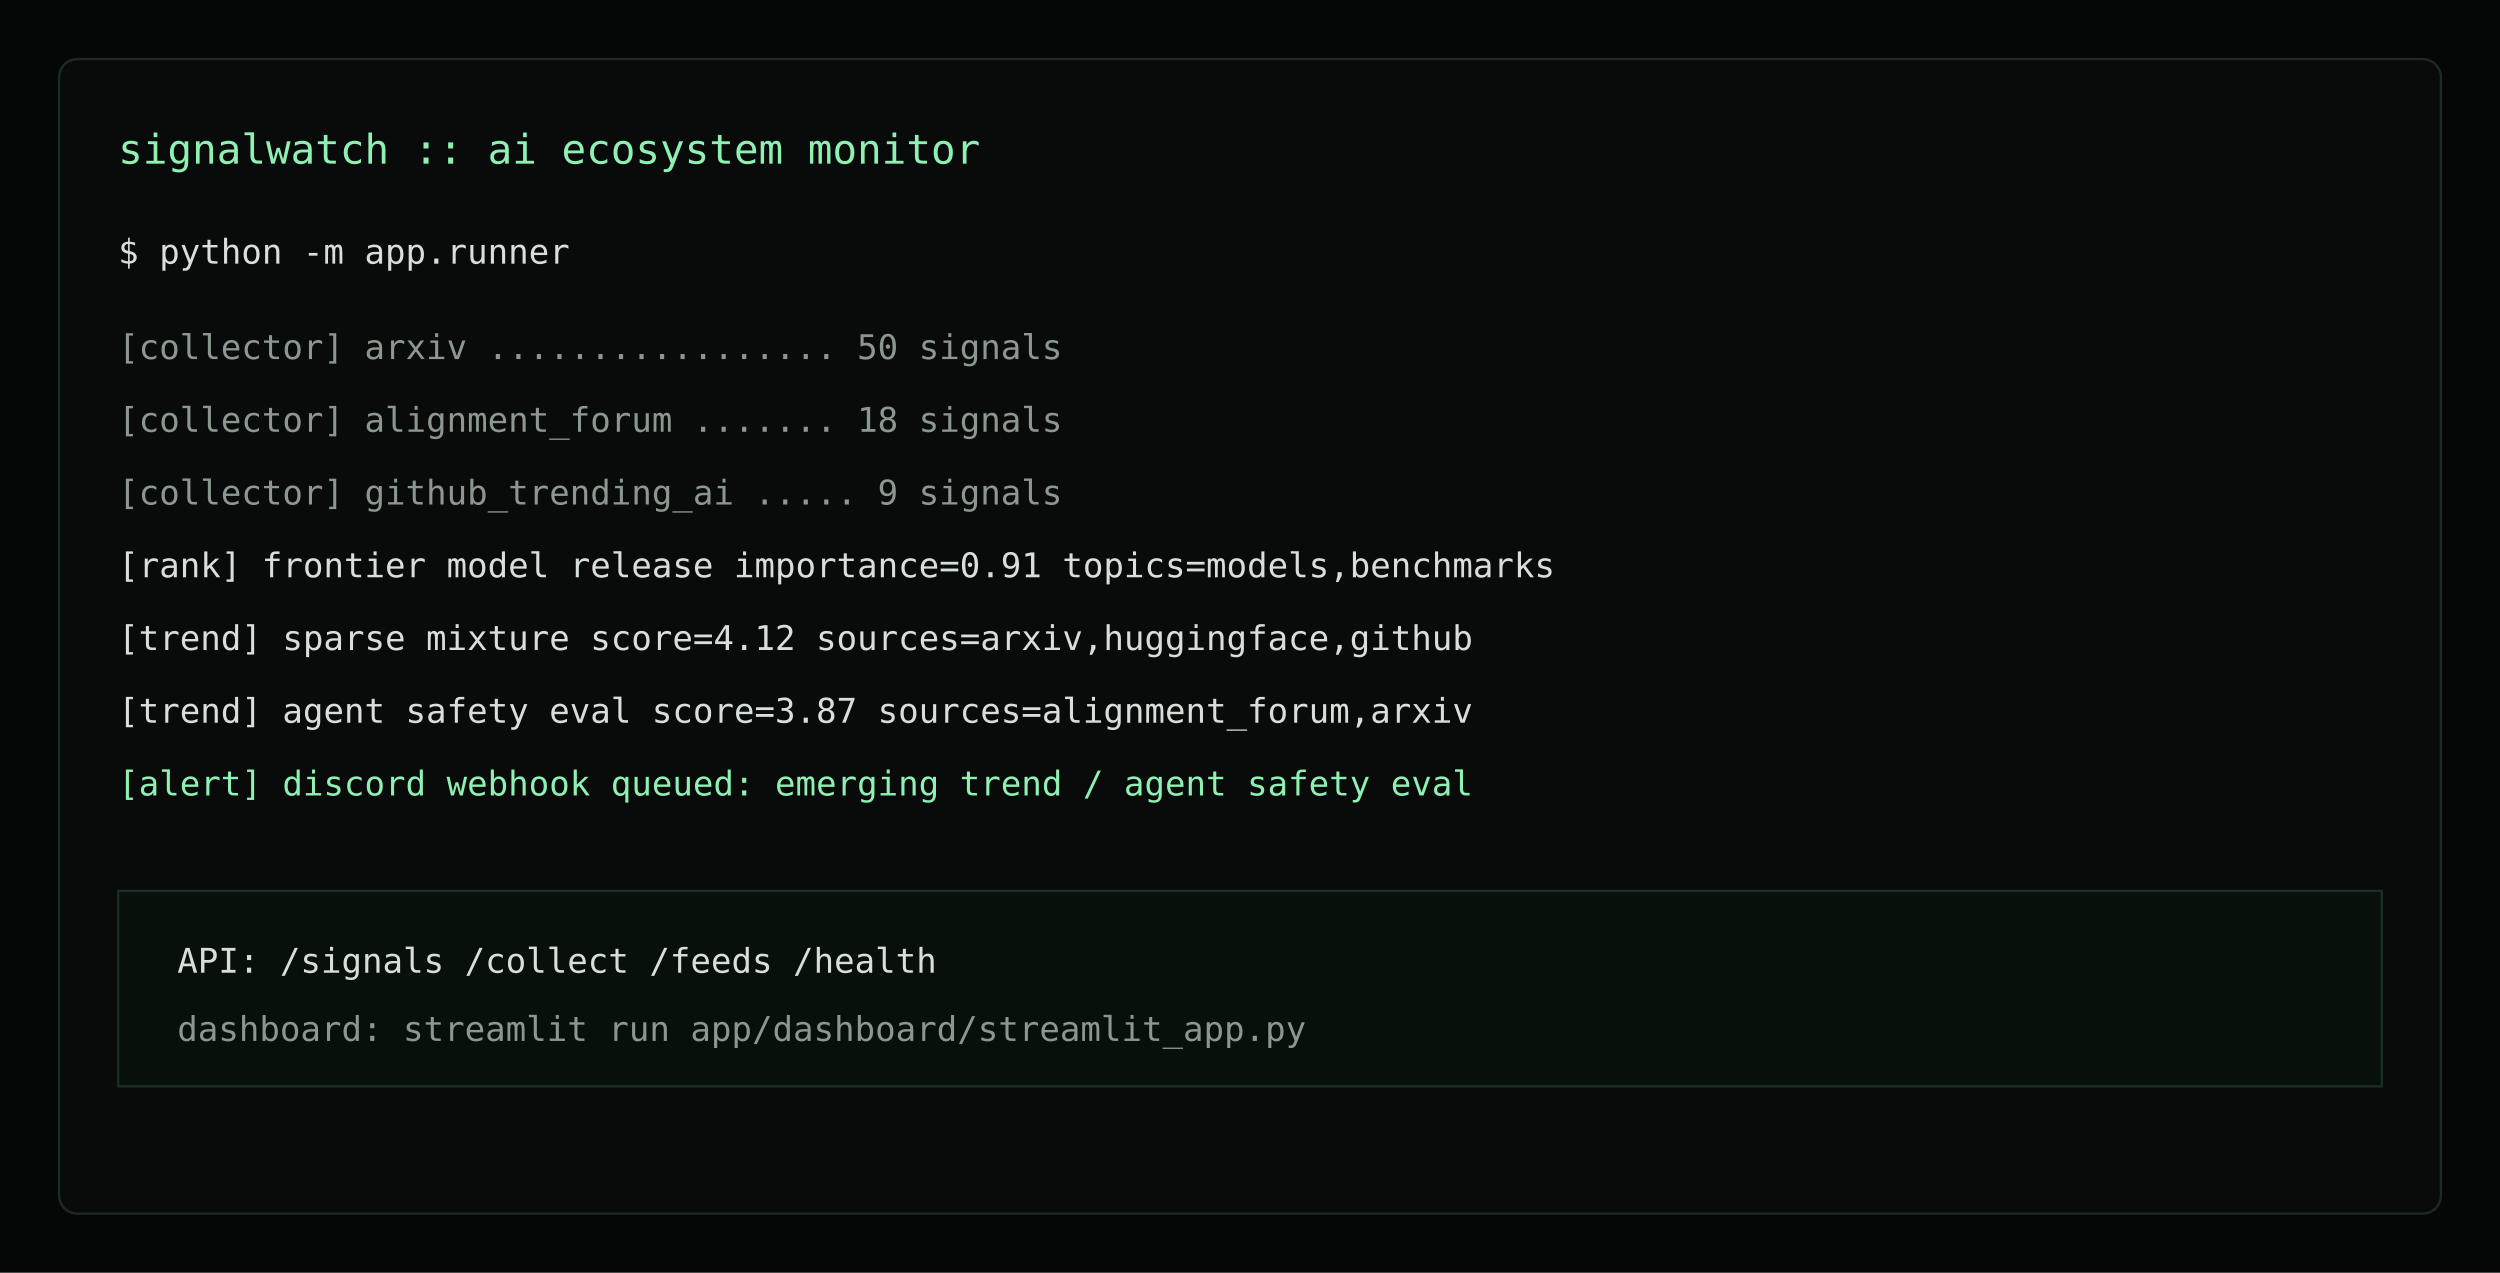
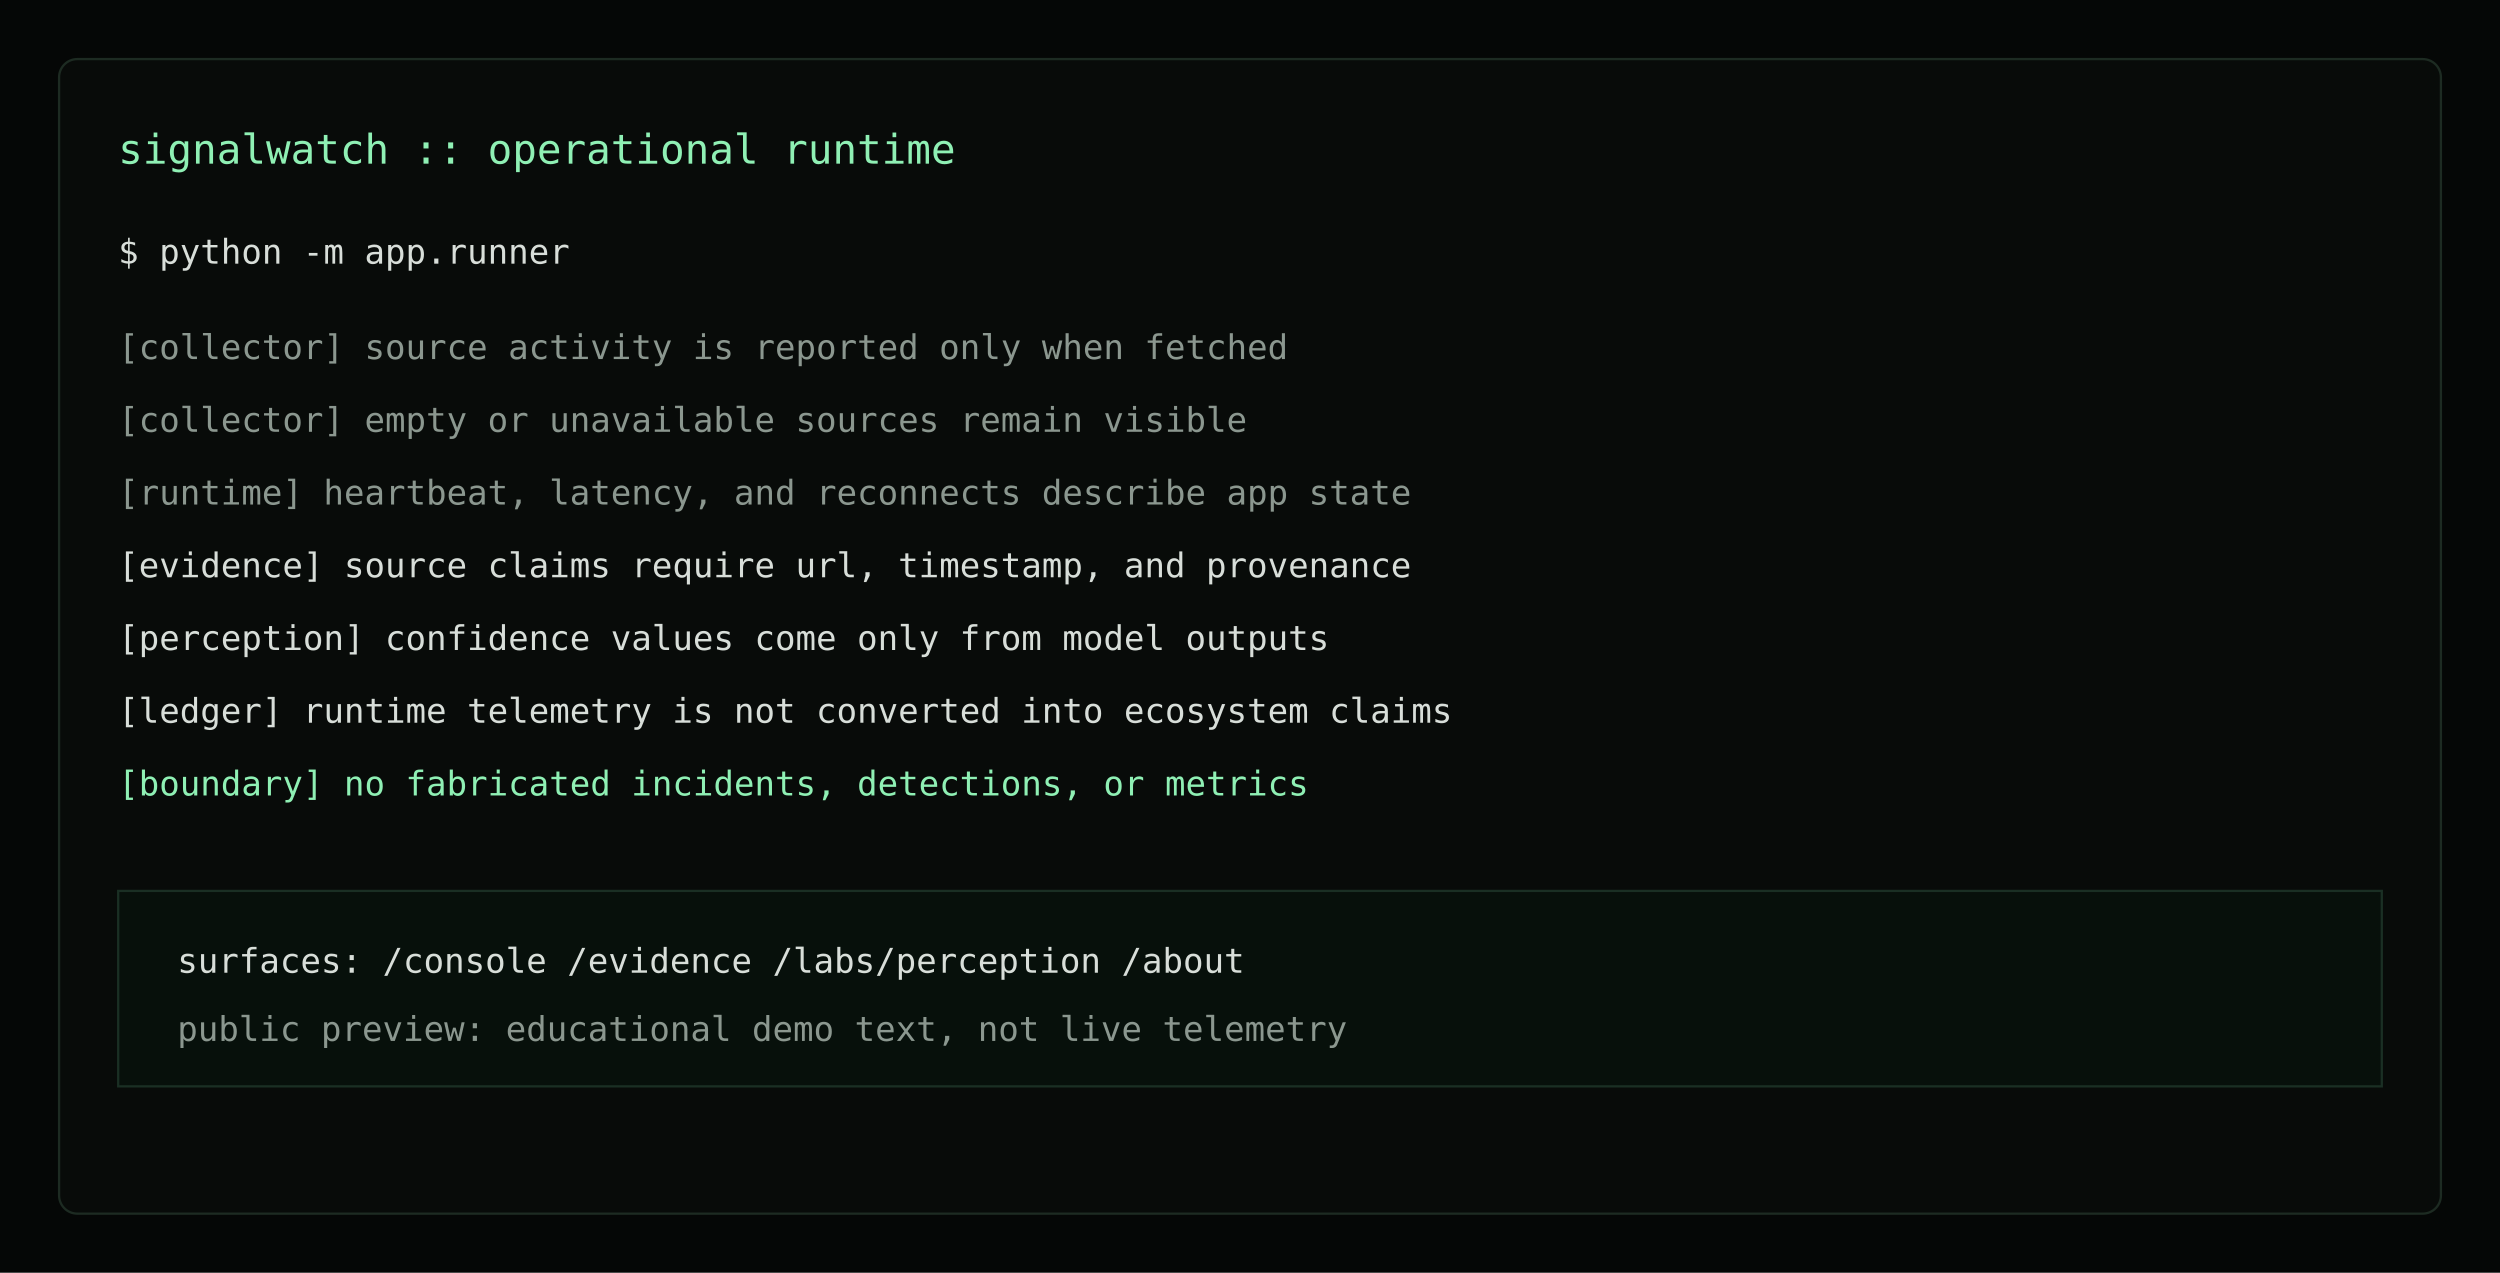
<svg xmlns="http://www.w3.org/2000/svg" width="1100" height="560" viewBox="0 0 1100 560" role="img" aria-label="signalwatch terminal demo">
  <rect width="1100" height="560" fill="#050706" />
  <rect x="26" y="26" width="1048" height="508" rx="8" fill="#080b09" stroke="#1d2b22" />
-   <text x="52" y="72" fill="#8ff0b4" font-family="Consolas, monospace" font-size="18">signalwatch :: ai ecosystem monitor</text>
+   <text x="52" y="72" fill="#8ff0b4" font-family="Consolas, monospace" font-size="18">signalwatch :: operational runtime</text>
  <text x="52" y="116" fill="#d8ded9" font-family="Consolas, monospace" font-size="15">$ python -m app.runner</text>
-   <text x="52" y="158" fill="#8b978f" font-family="Consolas, monospace" font-size="15">[collector] arxiv ................. 50 signals</text>
-   <text x="52" y="190" fill="#8b978f" font-family="Consolas, monospace" font-size="15">[collector] alignment_forum ....... 18 signals</text>
-   <text x="52" y="222" fill="#8b978f" font-family="Consolas, monospace" font-size="15">[collector] github_trending_ai ..... 9 signals</text>
-   <text x="52" y="254" fill="#d8ded9" font-family="Consolas, monospace" font-size="15">[rank] frontier model release importance=0.91 topics=models,benchmarks</text>
-   <text x="52" y="286" fill="#d8ded9" font-family="Consolas, monospace" font-size="15">[trend] sparse mixture score=4.12 sources=arxiv,huggingface,github</text>
-   <text x="52" y="318" fill="#d8ded9" font-family="Consolas, monospace" font-size="15">[trend] agent safety eval score=3.87 sources=alignment_forum,arxiv</text>
-   <text x="52" y="350" fill="#8ff0b4" font-family="Consolas, monospace" font-size="15">[alert] discord webhook queued: emerging trend / agent safety eval</text>
+   <text x="52" y="158" fill="#8b978f" font-family="Consolas, monospace" font-size="15">[collector] source activity is reported only when fetched</text>
+   <text x="52" y="190" fill="#8b978f" font-family="Consolas, monospace" font-size="15">[collector] empty or unavailable sources remain visible</text>
+   <text x="52" y="222" fill="#8b978f" font-family="Consolas, monospace" font-size="15">[runtime] heartbeat, latency, and reconnects describe app state</text>
+   <text x="52" y="254" fill="#d8ded9" font-family="Consolas, monospace" font-size="15">[evidence] source claims require url, timestamp, and provenance</text>
+   <text x="52" y="286" fill="#d8ded9" font-family="Consolas, monospace" font-size="15">[perception] confidence values come only from model outputs</text>
+   <text x="52" y="318" fill="#d8ded9" font-family="Consolas, monospace" font-size="15">[ledger] runtime telemetry is not converted into ecosystem claims</text>
+   <text x="52" y="350" fill="#8ff0b4" font-family="Consolas, monospace" font-size="15">[boundary] no fabricated incidents, detections, or metrics</text>
  <rect x="52" y="392" width="996" height="86" fill="#07100b" stroke="#1a2f24" />
-   <text x="78" y="428" fill="#d8ded9" font-family="Consolas, monospace" font-size="15">API: /signals  /collect  /feeds  /health</text>
-   <text x="78" y="458" fill="#8b978f" font-family="Consolas, monospace" font-size="15">dashboard: streamlit run app/dashboard/streamlit_app.py</text>
+   <text x="78" y="428" fill="#d8ded9" font-family="Consolas, monospace" font-size="15">surfaces: /console  /evidence  /labs/perception  /about</text>
+   <text x="78" y="458" fill="#8b978f" font-family="Consolas, monospace" font-size="15">public preview: educational demo text, not live telemetry</text>
</svg>
